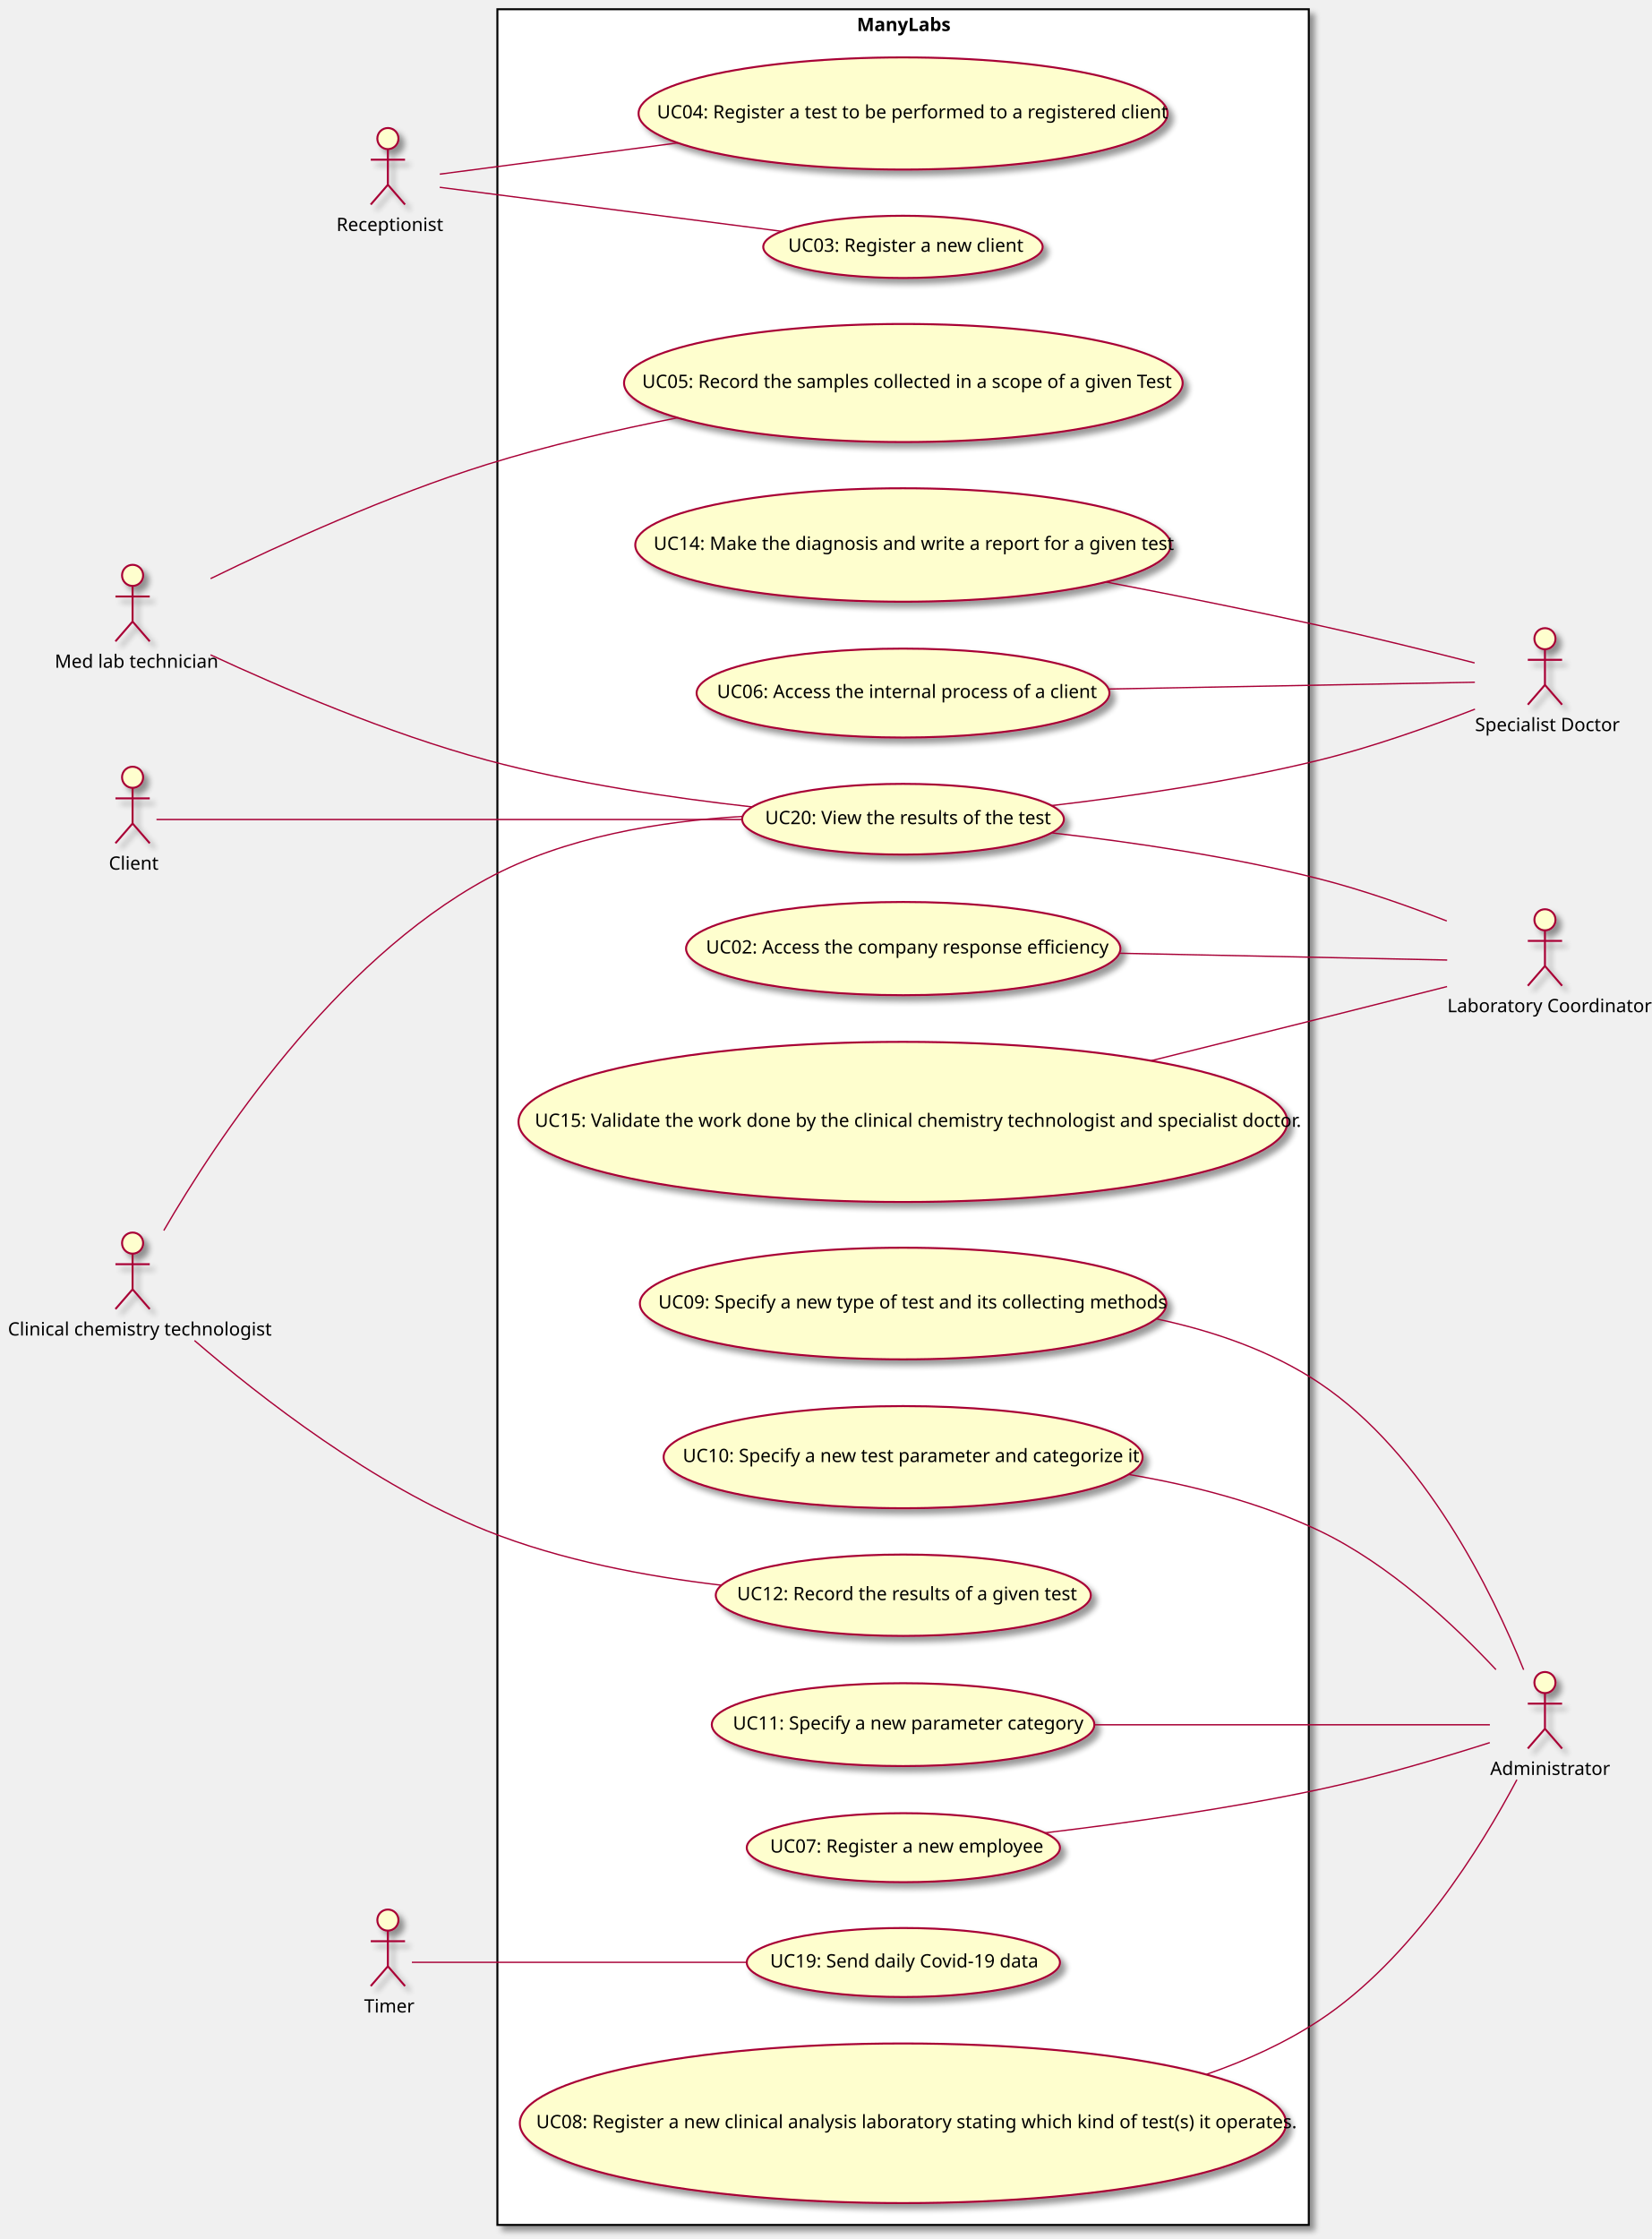
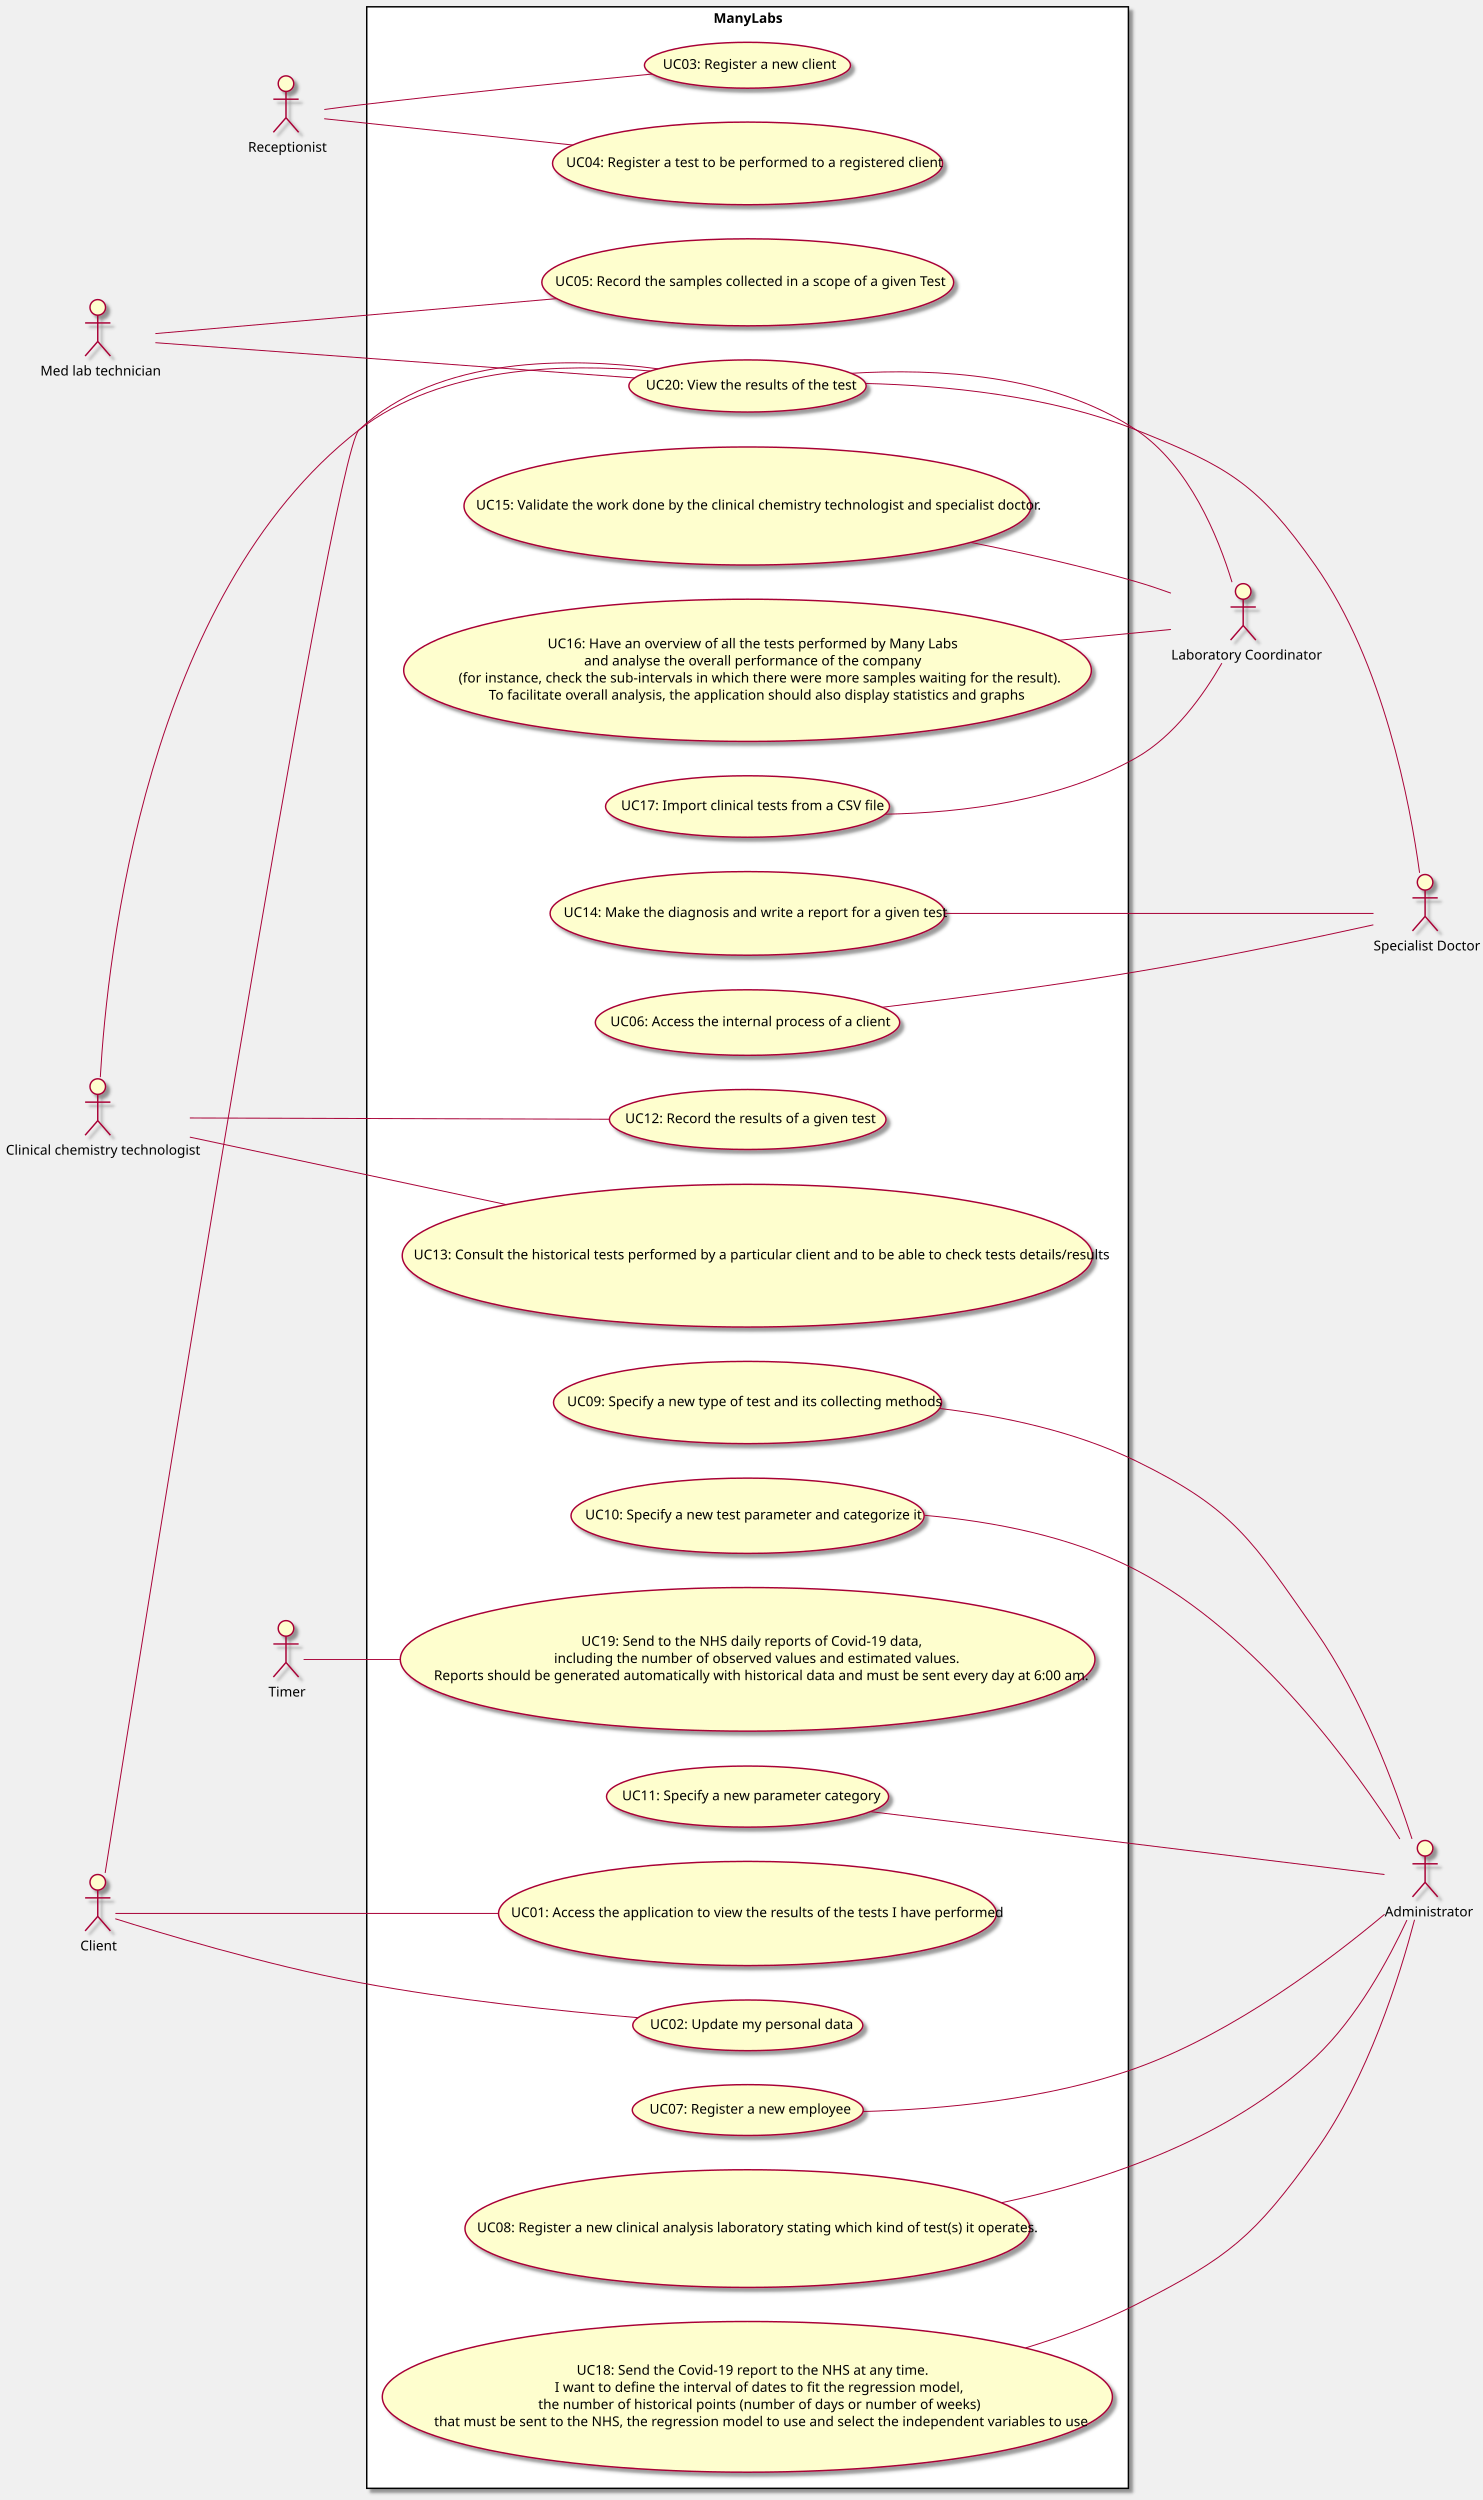
- <svg xmlns="http://www.w3.org/2000/svg" contentScriptType="application/ecmascript" contentStyleType="text/css" height="1018.8px" preserveAspectRatio="none" style="width:751px;height:1018px;" version="1.1" viewBox="0 0 751 1018" width="751.2px" zoomAndPan="magnify">
+ <svg xmlns="http://www.w3.org/2000/svg" contentScriptType="application/ecmascript" contentStyleType="text/css" height="2313px" preserveAspectRatio="none" style="width:1372px;height:2313px;background:#FFFFFF;" version="1.1" viewBox="0 0 1372 2313" width="1372.5px" zoomAndPan="magnify">
  <defs>
-     <filter height="300%" id="f1oys2m735qcxl" width="300%" x="-1" y="-1">
-       <feGaussianBlur result="blurOut" stdDeviation="1.2" />
+     <filter height="300%" id="f1253rzml5jozx" width="300%" x="-1" y="-1">
+       <feGaussianBlur result="blurOut" stdDeviation="1.8" />
      <feColorMatrix in="blurOut" result="blurOut2" type="matrix" values="0 0 0 0 0 0 0 0 0 0 0 0 0 0 0 0 0 0 .4 0" />
-       <feOffset dx="2.4" dy="2.4" in="blurOut2" result="blurOut3" />
+       <feOffset dx="3.6" dy="3.6" in="blurOut2" result="blurOut3" />
      <feBlend in="SourceGraphic" in2="blurOut3" mode="normal" />
    </filter>
  </defs>
  <g>
-     <rect fill="#FFFFFF" filter="url(#f1oys2m735qcxl)" height="1007.4" style="stroke:#000000;stroke-width:0.9;" width="369" x="226.2" y="4.2" />
-     <text fill="#000000" font-family="sans-serif" font-size="8.4" font-weight="bold" lengthAdjust="spacing" textLength="42" x="389.7" y="14.12">ManyLabs</text>
-     <ellipse cx="410.636" cy="112.247" fill="#FEFECE" filter="url(#f1oys2m735qcxl)" rx="63.536" ry="14.147" style="stroke:#A80036;stroke-width:0.9;" />
-     <text fill="#000000" font-family="sans-serif" font-size="8.4" lengthAdjust="spacing" textLength="104.4" x="358.436" y="114.484">UC03: Register a new client</text>
-     <ellipse cx="410.668" cy="372.474" fill="#FEFECE" filter="url(#f1oys2m735qcxl)" rx="73.168" ry="16.074" style="stroke:#A80036;stroke-width:0.9;" />
-     <text fill="#000000" font-family="sans-serif" font-size="8.4" lengthAdjust="spacing" textLength="125.4" x="347.968" y="374.711">UC20: View the results of the test</text>
-     <ellipse cx="410.682" cy="51.596" fill="#FEFECE" filter="url(#f1oys2m735qcxl)" rx="120.282" ry="25.496" style="stroke:#A80036;stroke-width:0.9;" />
-     <text fill="#000000" font-family="sans-serif" font-size="8.4" lengthAdjust="spacing" textLength="223.8" x="298.782" y="53.834">UC04: Register a test to be performed to a registered client</text>
-     <ellipse cx="410.645" cy="247.789" fill="#FEFECE" filter="url(#f1oys2m735qcxl)" rx="121.745" ry="25.789" style="stroke:#A80036;stroke-width:0.9;" />
-     <text fill="#000000" font-family="sans-serif" font-size="8.4" lengthAdjust="spacing" textLength="226.8" x="297.245" y="250.026">UC14: Make the diagnosis and write a report for a given test</text>
-     <ellipse cx="410.697" cy="592.679" fill="#FEFECE" filter="url(#f1oys2m735qcxl)" rx="119.697" ry="25.379" style="stroke:#A80036;stroke-width:0.9;" />
-     <text fill="#000000" font-family="sans-serif" font-size="8.4" lengthAdjust="spacing" textLength="222.6" x="299.397" y="594.917">UC09: Specify a new type of test and its collecting methods</text>
-     <ellipse cx="410.708" cy="662.522" fill="#FEFECE" filter="url(#f1oys2m735qcxl)" rx="108.908" ry="23.222" style="stroke:#A80036;stroke-width:0.9;" />
-     <text fill="#000000" font-family="sans-serif" font-size="8.4" lengthAdjust="spacing" textLength="200.4" x="310.508" y="664.759">UC10: Specify a new test parameter and categorize it</text>
-     <ellipse cx="410.698" cy="784.14" fill="#FEFECE" filter="url(#f1oys2m735qcxl)" rx="86.998" ry="18.84" style="stroke:#A80036;stroke-width:0.9;" />
-     <text fill="#000000" font-family="sans-serif" font-size="8.4" lengthAdjust="spacing" textLength="154.8" x="333.298" y="786.377">UC11: Specify a new parameter category</text>
-     <ellipse cx="410.67" cy="315.114" fill="#FEFECE" filter="url(#f1oys2m735qcxl)" rx="93.87" ry="20.214" style="stroke:#A80036;stroke-width:0.9;" />
-     <text fill="#000000" font-family="sans-serif" font-size="8.4" lengthAdjust="spacing" textLength="169.2" x="326.07" y="317.351">UC06: Access the internal process of a client</text>
-     <ellipse cx="410.767" cy="431.293" fill="#FEFECE" filter="url(#f1oys2m735qcxl)" rx="98.767" ry="21.193" style="stroke:#A80036;stroke-width:0.9;" />
-     <text fill="#000000" font-family="sans-serif" font-size="8.4" lengthAdjust="spacing" textLength="179.4" x="321.067" y="433.531">UC02: Access the company response efficiency</text>
-     <ellipse cx="410.818" cy="174.143" fill="#FEFECE" filter="url(#f1oys2m735qcxl)" rx="127.018" ry="26.843" style="stroke:#A80036;stroke-width:0.9;" />
-     <text fill="#000000" font-family="sans-serif" font-size="8.4" lengthAdjust="spacing" textLength="237.6" x="292.018" y="176.381">UC05: Record the samples collected in a scope of a given Test</text>
-     <ellipse cx="410.822" cy="892.284" fill="#FEFECE" filter="url(#f1oys2m735qcxl)" rx="71.222" ry="15.684" style="stroke:#A80036;stroke-width:0.9;" />
-     <text fill="#000000" font-family="sans-serif" font-size="8.4" lengthAdjust="spacing" textLength="121.2" x="350.221" y="894.521">UC19: Send daily Covid-19 data</text>
-     <ellipse cx="410.822" cy="840.084" fill="#FEFECE" filter="url(#f1oys2m735qcxl)" rx="71.222" ry="15.684" style="stroke:#A80036;stroke-width:0.9;" />
-     <text fill="#000000" font-family="sans-serif" font-size="8.4" lengthAdjust="spacing" textLength="121.2" x="350.221" y="842.321">UC07: Register a new employee</text>
-     <ellipse cx="410.635" cy="965.387" fill="#FEFECE" filter="url(#f1oys2m735qcxl)" rx="174.235" ry="36.287" style="stroke:#A80036;stroke-width:0.9;" />
-     <text fill="#000000" font-family="sans-serif" font-size="8.4" lengthAdjust="spacing" textLength="333.6" x="243.835" y="967.624">UC08: Register a new clinical analysis laboratory stating which kind of test(s) it operates.</text>
-     <ellipse cx="410.789" cy="725.298" fill="#FEFECE" filter="url(#f1oys2m735qcxl)" rx="85.289" ry="18.498" style="stroke:#A80036;stroke-width:0.9;" />
-     <text fill="#000000" font-family="sans-serif" font-size="8.4" lengthAdjust="spacing" textLength="151.2" x="335.189" y="727.535">UC12: Record the results of a given test</text>
-     <ellipse cx="410.628" cy="510.106" fill="#FEFECE" filter="url(#f1oys2m735qcxl)" rx="174.828" ry="36.406" style="stroke:#A80036;stroke-width:0.9;" />
-     <text fill="#000000" font-family="sans-serif" font-size="8.4" lengthAdjust="spacing" textLength="334.8" x="243.228" y="512.343">UC15: Validate the work done by the clinical chemistry technologist and specialist doctor.</text>
-     <ellipse cx="702.6" cy="765" fill="#FEFECE" filter="url(#f1oys2m735qcxl)" rx="4.8" ry="4.8" style="stroke:#A80036;stroke-width:0.9;" />
-     <path d="M702.6,769.8 L702.6,786 M694.8,774.6 L710.4,774.6 M702.6,786 L694.8,795 M702.6,786 L710.4,795 " fill="none" filter="url(#f1oys2m735qcxl)" style="stroke:#A80036;stroke-width:0.9;" />
-     <text fill="#000000" font-family="sans-serif" font-size="8.4" lengthAdjust="spacing" textLength="49.8" x="677.7" y="807.02">Administrator</text>
-     <ellipse cx="176.4" cy="63" fill="#FEFECE" filter="url(#f1oys2m735qcxl)" rx="4.8" ry="4.8" style="stroke:#A80036;stroke-width:0.9;" />
-     <path d="M176.4,67.8 L176.4,84 M168.6,72.6 L184.2,72.6 M176.4,84 L168.6,93 M176.4,84 L184.2,93 " fill="none" filter="url(#f1oys2m735qcxl)" style="stroke:#A80036;stroke-width:0.9;" />
-     <text fill="#000000" font-family="sans-serif" font-size="8.4" lengthAdjust="spacing" textLength="46.8" x="153" y="105.02">Receptionist</text>
-     <ellipse cx="60.3" cy="261.6" fill="#FEFECE" filter="url(#f1oys2m735qcxl)" rx="4.8" ry="4.8" style="stroke:#A80036;stroke-width:0.9;" />
-     <path d="M60.3,266.4 L60.3,282.6 M52.5,271.2 L68.1,271.2 M60.3,282.6 L52.5,291.6 M60.3,282.6 L68.1,291.6 " fill="none" filter="url(#f1oys2m735qcxl)" style="stroke:#A80036;stroke-width:0.9;" />
-     <text fill="#000000" font-family="sans-serif" font-size="8.4" lengthAdjust="spacing" textLength="70.8" x="24.9" y="303.62">Med lab technician</text>
-     <ellipse cx="60.3" cy="565.2" fill="#FEFECE" filter="url(#f1oys2m735qcxl)" rx="4.8" ry="4.8" style="stroke:#A80036;stroke-width:0.9;" />
-     <path d="M60.3,570 L60.3,586.2 M52.5,574.8 L68.1,574.8 M60.3,586.2 L52.5,595.2 M60.3,586.2 L68.1,595.2 " fill="none" filter="url(#f1oys2m735qcxl)" style="stroke:#A80036;stroke-width:0.9;" />
-     <text fill="#000000" font-family="sans-serif" font-size="8.4" lengthAdjust="spacing" textLength="113.4" x="3.6" y="607.22">Clinical chemistry technologist</text>
-     <ellipse cx="702.6" cy="290.4" fill="#FEFECE" filter="url(#f1oys2m735qcxl)" rx="4.8" ry="4.8" style="stroke:#A80036;stroke-width:0.9;" />
-     <path d="M702.6,295.2 L702.6,311.4 M694.8,300 L710.4,300 M702.6,311.4 L694.8,320.4 M702.6,311.4 L710.4,320.4 " fill="none" filter="url(#f1oys2m735qcxl)" style="stroke:#A80036;stroke-width:0.9;" />
-     <text fill="#000000" font-family="sans-serif" font-size="8.4" lengthAdjust="spacing" textLength="63.6" x="670.8" y="332.42">Specialist Doctor</text>
-     <ellipse cx="702.6" cy="418.2" fill="#FEFECE" filter="url(#f1oys2m735qcxl)" rx="4.8" ry="4.8" style="stroke:#A80036;stroke-width:0.9;" />
-     <path d="M702.6,423 L702.6,439.2 M694.8,427.8 L710.4,427.8 M702.6,439.2 L694.8,448.2 M702.6,439.2 L710.4,448.2 " fill="none" filter="url(#f1oys2m735qcxl)" style="stroke:#A80036;stroke-width:0.9;" />
-     <text fill="#000000" font-family="sans-serif" font-size="8.4" lengthAdjust="spacing" textLength="88.8" x="658.2" y="460.22">Laboratory Coordinator</text>
-     <ellipse cx="176.4" cy="873" fill="#FEFECE" filter="url(#f1oys2m735qcxl)" rx="4.8" ry="4.8" style="stroke:#A80036;stroke-width:0.9;" />
-     <path d="M176.4,877.8 L176.4,894 M168.6,882.6 L184.2,882.6 M176.4,894 L168.6,903 M176.4,894 L184.2,903 " fill="none" filter="url(#f1oys2m735qcxl)" style="stroke:#A80036;stroke-width:0.9;" />
-     <text fill="#000000" font-family="sans-serif" font-size="8.4" lengthAdjust="spacing" textLength="21.6" x="165.6" y="915.02">Timer</text>
-     <ellipse cx="60.3" cy="353.4" fill="#FEFECE" filter="url(#f1oys2m735qcxl)" rx="4.8" ry="4.8" style="stroke:#A80036;stroke-width:0.9;" />
-     <path d="M60.3,358.2 L60.3,374.4 M52.5,363 L68.1,363 M60.3,374.4 L52.5,383.4 M60.3,374.4 L68.1,383.4 " fill="none" filter="url(#f1oys2m735qcxl)" style="stroke:#A80036;stroke-width:0.9;" />
-     <text fill="#000000" font-family="sans-serif" font-size="8.4" lengthAdjust="spacing" textLength="21.6" x="49.5" y="395.42">Client</text>
-     <path d="M199.986,85.158 C235.824,89.772 306.006,98.802 355.368,105.156 " fill="none" id="Recp-UC03" style="stroke:#A80036;stroke-width:0.6;" />
-     <path d="M199.986,79.182 C225.372,75.852 267.99,70.254 308.232,64.974 " fill="none" id="Recp-UC04" style="stroke:#A80036;stroke-width:0.6;" />
-     <path d="M71.16,372.6 C109.974,372.6 250.002,372.6 337.47,372.6 " fill="none" id="Client-UC20" style="stroke:#A80036;stroke-width:0.6;" />
-     <path d="M503.154,264.648 C534,270.564 568.554,277.47 600,284.4 C623.778,289.638 650.496,296.268 670.62,301.41 " fill="none" id="UC14-Doc" style="stroke:#A80036;stroke-width:0.6;" />
-     <path d="M95.754,297.738 C127.71,312.564 176.712,333.57 221.4,345.6 C260.706,356.178 305.802,362.826 342.054,366.876 " fill="none" id="MedLab-UC20" style="stroke:#A80036;stroke-width:0.6;" />
-     <path d="M88.446,609.498 C118.71,635.562 169.89,675.36 221.4,696 C254.946,709.44 294.138,716.766 328.08,720.744 " fill="none" id="ClinTec-UC12" style="stroke:#A80036;stroke-width:0.6;" />
-     <path d="M74.484,559.482 C98.286,518.484 151.716,437.568 221.4,399.6 C256.638,380.4 300.822,373.332 337.584,371.208 " fill="none" id="ClinTec-UC20" style="stroke:#A80036;stroke-width:0.6;" />
-     <path d="M475.236,833.334 C511.962,828.942 558.828,822.366 600,813.6 C626.856,807.882 657.006,798.858 677.514,792.318 " fill="none" id="UC07-Adm" style="stroke:#A80036;stroke-width:0.6;" />
-     <path d="M548.694,943.122 C566.784,936.864 584.424,928.854 600,918.6 C642.078,890.892 673.656,839.742 689.85,809.166 " fill="none" id="UC08-Adm" style="stroke:#A80036;stroke-width:0.6;" />
-     <path d="M526.014,599.682 C551.91,605.184 578.166,614.202 600,628.8 C648.024,660.9 678.756,724.086 692.904,759.192 " fill="none" id="UC09-Adm" style="stroke:#A80036;stroke-width:0.6;" />
-     <path d="M497.73,784.2 C559.488,784.2 638.328,784.2 677.55,784.2 " fill="none" id="UC11-Adm" style="stroke:#A80036;stroke-width:0.6;" />
-     <path d="M513.06,670.338 C542.136,675.276 573.186,683.226 600,696 C631.704,711.102 661.272,738.786 680.322,759.126 " fill="none" id="UC10-Adm" style="stroke:#A80036;stroke-width:0.6;" />
-     <path d="M308.478,189.888 C279.99,195.456 249.216,202.536 221.4,211.2 C176.742,225.108 127.734,247.47 95.766,263.082 " fill="none" id="UC05-MedLab" style="stroke:#A80036;stroke-width:0.6;" />
-     <path d="M504.276,313.272 C561.504,312.21 631.236,310.914 670.734,310.182 " fill="none" id="UC06-Doc" style="stroke:#A80036;stroke-width:0.6;" />
-     <path d="M478.284,366.27 C514.626,362.022 560.148,355.38 600,345.6 C624.258,339.648 650.838,330.162 670.788,322.422 " fill="none" id="UC20-Doc" style="stroke:#A80036;stroke-width:0.6;" />
-     <path d="M509.112,433.416 C559.65,434.46 618.804,435.684 658.146,436.494 " fill="none" id="UC02-LabCod" style="stroke:#A80036;stroke-width:0.6;" />
-     <path d="M478.566,378.708 C514.89,382.884 560.304,389.526 600,399.6 C619.404,404.526 640.224,411.852 657.966,418.746 " fill="none" id="UC20-LabCod" style="stroke:#A80036;stroke-width:0.6;" />
-     <path d="M523.578,482.244 C548.73,476.004 575.28,469.392 600,463.2 C619.05,458.43 640.086,453.114 658.08,448.554 " fill="none" id="UC15-LabCod" style="stroke:#A80036;stroke-width:0.6;" />
-     <path d="M187.314,892.2 C213.528,892.2 284.496,892.2 339.36,892.2 " fill="none" id="Timer-UC19" style="stroke:#A80036;stroke-width:0.6;" />
+     <rect fill="#FFFFFF" filter="url(#f1253rzml5jozx)" height="2295.9" style="stroke:#000000;stroke-width:1.35;" width="704.7" x="339.3" y="6.3" />
+     <text fill="#000000" font-family="sans-serif" font-size="12.6" font-weight="bold" lengthAdjust="spacing" textLength="63" x="660.15" y="21.18">ManyLabs</text>
+     <ellipse cx="691.554" cy="60.371" fill="#FEFECE" filter="url(#f1253rzml5jozx)" rx="95.304" ry="21.221" style="stroke:#A80036;stroke-width:1.35;" />
+     <text fill="#000000" font-family="sans-serif" font-size="12.6" lengthAdjust="spacing" textLength="156.6" x="613.254" y="63.727">UC03: Register a new client</text>
+     <ellipse cx="691.602" cy="357.11" fill="#FEFECE" filter="url(#f1253rzml5jozx)" rx="109.752" ry="24.11" style="stroke:#A80036;stroke-width:1.35;" />
+     <text fill="#000000" font-family="sans-serif" font-size="12.6" lengthAdjust="spacing" textLength="188.1" x="597.552" y="360.466">UC20: View the results of the test</text>
+     <ellipse cx="691.623" cy="151.195" fill="#FEFECE" filter="url(#f1253rzml5jozx)" rx="180.423" ry="38.245" style="stroke:#A80036;stroke-width:1.35;" />
+     <text fill="#000000" font-family="sans-serif" font-size="12.6" lengthAdjust="spacing" textLength="335.7" x="523.773" y="154.55">UC04: Register a test to be performed to a registered client</text>
+     <ellipse cx="691.567" cy="845.083" fill="#FEFECE" filter="url(#f1253rzml5jozx)" rx="182.617" ry="38.683" style="stroke:#A80036;stroke-width:1.35;" />
+     <text fill="#000000" font-family="sans-serif" font-size="12.6" lengthAdjust="spacing" textLength="340.2" x="521.467" y="848.439">UC14: Make the diagnosis and write a report for a given test</text>
+     <ellipse cx="691.646" cy="1297.619" fill="#FEFECE" filter="url(#f1253rzml5jozx)" rx="179.546" ry="38.069" style="stroke:#A80036;stroke-width:1.35;" />
+     <text fill="#000000" font-family="sans-serif" font-size="12.6" lengthAdjust="spacing" textLength="333.9" x="524.696" y="1300.975">UC09: Specify a new type of test and its collecting methods</text>
+     <ellipse cx="691.662" cy="1402.382" fill="#FEFECE" filter="url(#f1253rzml5jozx)" rx="163.362" ry="34.832" style="stroke:#A80036;stroke-width:1.35;" />
+     <text fill="#000000" font-family="sans-serif" font-size="12.6" lengthAdjust="spacing" textLength="300.6" x="541.362" y="1405.738">UC10: Specify a new test parameter and categorize it</text>
+     <ellipse cx="691.647" cy="1662.209" fill="#FEFECE" filter="url(#f1253rzml5jozx)" rx="130.497" ry="28.259" style="stroke:#A80036;stroke-width:1.35;" />
+     <text fill="#000000" font-family="sans-serif" font-size="12.6" lengthAdjust="spacing" textLength="232.2" x="575.547" y="1665.565">UC11: Specify a new parameter category</text>
+     <ellipse cx="691.606" cy="946.071" fill="#FEFECE" filter="url(#f1253rzml5jozx)" rx="140.805" ry="30.321" style="stroke:#A80036;stroke-width:1.35;" />
+     <text fill="#000000" font-family="sans-serif" font-size="12.6" lengthAdjust="spacing" textLength="253.8" x="564.706" y="949.427">UC06: Access the internal process of a client</text>
+     <ellipse cx="691.866" cy="1873.843" fill="#FEFECE" filter="url(#f1253rzml5jozx)" rx="106.416" ry="23.443" style="stroke:#A80036;stroke-width:1.35;" />
+     <text fill="#000000" font-family="sans-serif" font-size="12.6" lengthAdjust="spacing" textLength="180.9" x="601.416" y="1877.199">UC02: Update my personal data</text>
+     <ellipse cx="691.827" cy="261.215" fill="#FEFECE" filter="url(#f1253rzml5jozx)" rx="190.526" ry="40.265" style="stroke:#A80036;stroke-width:1.35;" />
+     <text fill="#000000" font-family="sans-serif" font-size="12.6" lengthAdjust="spacing" textLength="356.4" x="513.626" y="264.571">UC05: Record the samples collected in a scope of a given Test</text>
+     <ellipse cx="691.699" cy="1535.23" fill="#FEFECE" filter="url(#f1253rzml5jozx)" rx="321.349" ry="66.43" style="stroke:#A80036;stroke-width:1.35;" />
+     <text fill="#000000" font-family="sans-serif" font-size="12.6" lengthAdjust="spacing" textLength="307.8" x="537.799" y="1522.737">UC19: Send to the NHS daily reports of Covid-19 data,</text>
+     <text fill="#000000" font-family="sans-serif" font-size="12.6" lengthAdjust="spacing" textLength="358.2" x="512.599" y="1538.585">including the number of observed values and estimated values.</text>
+     <text fill="#000000" font-family="sans-serif" font-size="12.6" lengthAdjust="spacing" textLength="580.5" x="401.449" y="1554.434">Reports should be generated automatically with historical data and must be sent every day at 6:00 am.</text>
+     <ellipse cx="691.832" cy="1952.226" fill="#FEFECE" filter="url(#f1253rzml5jozx)" rx="106.832" ry="23.526" style="stroke:#A80036;stroke-width:1.35;" />
+     <text fill="#000000" font-family="sans-serif" font-size="12.6" lengthAdjust="spacing" textLength="181.8" x="600.932" y="1955.582">UC07: Register a new employee</text>
+     <ellipse cx="691.553" cy="2061.881" fill="#FEFECE" filter="url(#f1253rzml5jozx)" rx="261.353" ry="54.431" style="stroke:#A80036;stroke-width:1.35;" />
+     <text fill="#000000" font-family="sans-serif" font-size="12.6" lengthAdjust="spacing" textLength="500.4" x="441.353" y="2065.236">UC08: Register a new clinical analysis laboratory stating which kind of test(s) it operates.</text>
+     <ellipse cx="691.783" cy="1035.747" fill="#FEFECE" filter="url(#f1253rzml5jozx)" rx="127.933" ry="27.747" style="stroke:#A80036;stroke-width:1.35;" />
+     <text fill="#000000" font-family="sans-serif" font-size="12.6" lengthAdjust="spacing" textLength="226.8" x="578.383" y="1039.102">UC12: Record the results of a given test</text>
+     <ellipse cx="691.542" cy="468.158" fill="#FEFECE" filter="url(#f1253rzml5jozx)" rx="262.242" ry="54.608" style="stroke:#A80036;stroke-width:1.35;" />
+     <text fill="#000000" font-family="sans-serif" font-size="12.6" lengthAdjust="spacing" textLength="502.2" x="440.442" y="471.514">UC15: Validate the work done by the clinical chemistry technologist and specialist doctor.</text>
+     <ellipse cx="691.526" cy="1770.365" fill="#FEFECE" filter="url(#f1253rzml5jozx)" rx="230.276" ry="48.215" style="stroke:#A80036;stroke-width:1.35;" />
+     <text fill="#000000" font-family="sans-serif" font-size="12.6" lengthAdjust="spacing" textLength="437.4" x="472.826" y="1773.721">UC01: Access the application to view the results of the tests I have performed</text>
+     <ellipse cx="691.439" cy="1161.768" fill="#FEFECE" filter="url(#f1253rzml5jozx)" rx="319.289" ry="66.018" style="stroke:#A80036;stroke-width:1.35;" />
+     <text fill="#000000" font-family="sans-serif" font-size="12.6" lengthAdjust="spacing" textLength="617.4" x="382.739" y="1165.123">UC13: Consult the historical tests performed by a particular client and to be able to check tests details/results</text>
+     <ellipse cx="691.609" cy="620.182" fill="#FEFECE" filter="url(#f1253rzml5jozx)" rx="318.109" ry="65.782" style="stroke:#A80036;stroke-width:1.35;" />
+     <text fill="#000000" font-family="sans-serif" font-size="12.6" lengthAdjust="spacing" textLength="366.3" x="506.659" y="599.765">UC16: Have an overview of all the tests performed by Many Labs</text>
+     <text fill="#000000" font-family="sans-serif" font-size="12.6" lengthAdjust="spacing" textLength="298.8" x="540.409" y="615.613">and analyse the overall performance of the company</text>
+     <text fill="#000000" font-family="sans-serif" font-size="12.6" lengthAdjust="spacing" textLength="531" x="424.309" y="631.462">(for instance, check the sub-intervals in which there were more samples waiting for the result).</text>
+     <text fill="#000000" font-family="sans-serif" font-size="12.6" lengthAdjust="spacing" textLength="478.8" x="452.209" y="647.31">To facilitate overall analysis, the application should also display statistics and graphs</text>
+     <ellipse cx="691.603" cy="746.181" fill="#FEFECE" filter="url(#f1253rzml5jozx)" rx="131.353" ry="28.431" style="stroke:#A80036;stroke-width:1.35;" />
+     <text fill="#000000" font-family="sans-serif" font-size="12.6" lengthAdjust="spacing" textLength="234" x="574.603" y="749.536">UC17: Import clinical tests from a CSV file</text>
+     <ellipse cx="691.453" cy="2217.561" fill="#FEFECE" filter="url(#f1253rzml5jozx)" rx="337.753" ry="69.71" style="stroke:#A80036;stroke-width:1.35;" />
+     <text fill="#000000" font-family="sans-serif" font-size="12.6" lengthAdjust="spacing" textLength="315.9" x="533.503" y="2197.144">UC18: Send the Covid-19 report to the NHS at any time.</text>
+     <text fill="#000000" font-family="sans-serif" font-size="12.6" lengthAdjust="spacing" textLength="356.4" x="513.253" y="2212.992">I want to define the interval of dates to fit the regression model,</text>
+     <text fill="#000000" font-family="sans-serif" font-size="12.6" lengthAdjust="spacing" textLength="387" x="497.953" y="2228.84">the number of historical points (number of days or number of weeks)</text>
+     <text fill="#000000" font-family="sans-serif" font-size="12.6" lengthAdjust="spacing" textLength="579.6" x="401.653" y="2244.689">that must be sent to the NHS, the regression model to use and select the independent variables to use</text>
+     <ellipse cx="1318.5" cy="1710" fill="#FEFECE" filter="url(#f1253rzml5jozx)" rx="7.2" ry="7.2" style="stroke:#A80036;stroke-width:1.35;" />
+     <path d="M1318.5,1717.2 L1318.5,1741.5 M1306.8,1724.4 L1330.2,1724.4 M1318.5,1741.5 L1306.8,1755 M1318.5,1741.5 L1330.2,1755 " fill="none" filter="url(#f1253rzml5jozx)" style="stroke:#A80036;stroke-width:1.35;" />
+     <text fill="#000000" font-family="sans-serif" font-size="12.6" lengthAdjust="spacing" textLength="74.7" x="1281.15" y="1773.03">Administrator</text>
+     <ellipse cx="264.6" cy="77.4" fill="#FEFECE" filter="url(#f1253rzml5jozx)" rx="7.2" ry="7.2" style="stroke:#A80036;stroke-width:1.35;" />
+     <path d="M264.6,84.6 L264.6,108.9 M252.9,91.8 L276.3,91.8 M264.6,108.9 L252.9,122.4 M264.6,108.9 L276.3,122.4 " fill="none" filter="url(#f1253rzml5jozx)" style="stroke:#A80036;stroke-width:1.35;" />
+     <text fill="#000000" font-family="sans-serif" font-size="12.6" lengthAdjust="spacing" textLength="70.2" x="229.5" y="140.43">Receptionist</text>
+     <ellipse cx="90.45" cy="284.4" fill="#FEFECE" filter="url(#f1253rzml5jozx)" rx="7.2" ry="7.2" style="stroke:#A80036;stroke-width:1.35;" />
+     <path d="M90.45,291.6 L90.45,315.9 M78.75,298.8 L102.15,298.8 M90.45,315.9 L78.75,329.4 M90.45,315.9 L102.15,329.4 " fill="none" filter="url(#f1253rzml5jozx)" style="stroke:#A80036;stroke-width:1.35;" />
+     <text fill="#000000" font-family="sans-serif" font-size="12.6" lengthAdjust="spacing" textLength="106.2" x="37.35" y="347.43">Med lab technician</text>
+     <ellipse cx="90.45" cy="1005.3" fill="#FEFECE" filter="url(#f1253rzml5jozx)" rx="7.2" ry="7.2" style="stroke:#A80036;stroke-width:1.35;" />
+     <path d="M90.45,1012.5 L90.45,1036.8 M78.75,1019.7 L102.15,1019.7 M90.45,1036.8 L78.75,1050.3 M90.45,1036.8 L102.15,1050.3 " fill="none" filter="url(#f1253rzml5jozx)" style="stroke:#A80036;stroke-width:1.35;" />
+     <text fill="#000000" font-family="sans-serif" font-size="12.6" lengthAdjust="spacing" textLength="170.1" x="5.4" y="1068.33">Clinical chemistry technologist</text>
+     <ellipse cx="1318.5" cy="816.3" fill="#FEFECE" filter="url(#f1253rzml5jozx)" rx="7.2" ry="7.2" style="stroke:#A80036;stroke-width:1.35;" />
+     <path d="M1318.5,823.5 L1318.5,847.8 M1306.8,830.7 L1330.2,830.7 M1318.5,847.8 L1306.8,861.3 M1318.5,847.8 L1330.2,861.3 " fill="none" filter="url(#f1253rzml5jozx)" style="stroke:#A80036;stroke-width:1.35;" />
+     <text fill="#000000" font-family="sans-serif" font-size="12.6" lengthAdjust="spacing" textLength="95.4" x="1270.8" y="879.33">Specialist Doctor</text>
+     <ellipse cx="1150.2" cy="547.2" fill="#FEFECE" filter="url(#f1253rzml5jozx)" rx="7.2" ry="7.2" style="stroke:#A80036;stroke-width:1.35;" />
+     <path d="M1150.2,554.4 L1150.2,578.7 M1138.5,561.6 L1161.9,561.6 M1150.2,578.7 L1138.5,592.2 M1150.2,578.7 L1161.9,592.2 " fill="none" filter="url(#f1253rzml5jozx)" style="stroke:#A80036;stroke-width:1.35;" />
+     <text fill="#000000" font-family="sans-serif" font-size="12.6" lengthAdjust="spacing" textLength="133.2" x="1083.6" y="610.23">Laboratory Coordinator</text>
+     <ellipse cx="264.6" cy="1506.6" fill="#FEFECE" filter="url(#f1253rzml5jozx)" rx="7.2" ry="7.2" style="stroke:#A80036;stroke-width:1.35;" />
+     <path d="M264.6,1513.8 L264.6,1538.1 M252.9,1521 L276.3,1521 M264.6,1538.1 L252.9,1551.6 M264.6,1538.1 L276.3,1551.6 " fill="none" filter="url(#f1253rzml5jozx)" style="stroke:#A80036;stroke-width:1.35;" />
+     <text fill="#000000" font-family="sans-serif" font-size="12.6" lengthAdjust="spacing" textLength="32.4" x="248.4" y="1569.63">Timer</text>
+     <ellipse cx="90.45" cy="1741.5" fill="#FEFECE" filter="url(#f1253rzml5jozx)" rx="7.2" ry="7.2" style="stroke:#A80036;stroke-width:1.35;" />
+     <path d="M90.45,1748.7 L90.45,1773 M78.75,1755.9 L102.15,1755.9 M90.45,1773 L78.75,1786.5 M90.45,1773 L102.15,1786.5 " fill="none" filter="url(#f1253rzml5jozx)" style="stroke:#A80036;stroke-width:1.35;" />
+     <text fill="#000000" font-family="sans-serif" font-size="12.6" lengthAdjust="spacing" textLength="32.4" x="74.25" y="1804.53">Client</text>
+     <path d="M300.042,101.322 C310.347,99.918 321.669,98.442 332.1,97.2 C424.557,86.202 530.658,75.528 603.333,68.508 " fill="none" id="Recp-UC03" style="stroke:#A80036;stroke-width:0.9;" />
+     <path d="M299.943,109.845 C349.866,115.128 445.599,125.262 529.812,134.172 " fill="none" id="Recp-UC04" style="stroke:#A80036;stroke-width:0.9;" />
+     <path d="M97.281,1732.869 C131.868,1515.249 306.711,421.677 332.1,397.8 C405.36,328.896 527.733,330.471 608.841,341.235 " fill="none" id="Client-UC20" style="stroke:#A80036;stroke-width:0.9;" />
+     <path d="M106.767,1770.3 C156.843,1770.3 319.797,1770.3 460.89,1770.3 " fill="none" id="Client-UC01" style="stroke:#A80036;stroke-width:0.9;" />
+     <path d="M106.659,1775.223 C144.486,1787.193 245.592,1818.036 332.1,1834.2 C418.464,1850.337 517.842,1860.678 590.058,1866.726 " fill="none" id="Client-UC02" style="stroke:#A80036;stroke-width:0.9;" />
+     <path d="M874.602,845.1 C1011.006,845.1 1187.838,845.1 1270.773,845.1 " fill="none" id="UC14-Doc" style="stroke:#A80036;stroke-width:0.9;" />
+     <path d="M143.757,317.052 C242.595,324.324 458.181,340.191 587.223,349.686 " fill="none" id="MedLab-UC20" style="stroke:#A80036;stroke-width:0.9;" />
+     <path d="M175.644,1034.352 C276.651,1034.658 446.877,1035.171 563.814,1035.522 " fill="none" id="ClinTec-UC12" style="stroke:#A80036;stroke-width:0.9;" />
+     <path d="M92.79,996.606 C99.288,884.619 135.108,550.926 332.1,397.8 C408.285,338.58 522.603,335.952 601.596,343.26 " fill="none" id="ClinTec-UC20" style="stroke:#A80036;stroke-width:0.9;" />
+     <path d="M175.644,1052.073 C251.496,1068.246 366.39,1092.744 468.441,1114.497 " fill="none" id="ClinTec-UC13" style="stroke:#A80036;stroke-width:0.9;" />
+     <path d="M798.246,1953.603 C871.263,1951.569 969.534,1942.641 1051.2,1913.4 C1141.785,1880.964 1232.307,1811.961 1280.997,1771.083 " fill="none" id="UC07-Adm" style="stroke:#A80036;stroke-width:0.9;" />
+     <path d="M926.667,2037.942 C1026.792,2016.837 1138.419,1977.327 1216.8,1903.5 C1255.482,1867.068 1284.903,1812.618 1301.706,1776.42 " fill="none" id="UC08-Adm" style="stroke:#A80036;stroke-width:0.9;" />
+     <path d="M869.463,1303.119 C929.502,1310.373 995.445,1324.629 1051.2,1351.8 C1142.262,1396.179 1158.534,1425.537 1216.8,1508.4 C1260.252,1570.185 1291.005,1653.687 1306.386,1701.333 " fill="none" id="UC09-Adm" style="stroke:#A80036;stroke-width:0.9;" />
+     <path d="M805.743,1676.151 C949.455,1693.746 1189.674,1723.14 1280.925,1734.309 " fill="none" id="UC11-Adm" style="stroke:#A80036;stroke-width:0.9;" />
+     <path d="M855.423,1401.984 C919.431,1407.663 991.674,1421.577 1051.2,1452.6 C1164.375,1511.577 1254.996,1638.279 1295.154,1701.432 " fill="none" id="UC10-Adm" style="stroke:#A80036;stroke-width:0.9;" />
+     <path d="M948.951,2172.249 C984.267,2161.512 1019.313,2148.3 1051.2,2132.1 C1137.447,2088.261 1160.388,2069.406 1216.8,1990.8 C1265.562,1922.85 1295.163,1827.981 1308.735,1776.186 " fill="none" id="UC18-Adm" style="stroke:#A80036;stroke-width:0.9;" />
+     <path d="M515.439,276.264 C388.71,287.307 225.909,301.482 143.757,308.637 " fill="none" id="UC05-MedLab" style="stroke:#A80036;stroke-width:0.9;" />
+     <path d="M816.525,931.896 C885.753,923.535 973.467,912.033 1051.2,899.1 C1128.474,886.239 1217.547,867.357 1270.629,855.666 " fill="none" id="UC06-Doc" style="stroke:#A80036;stroke-width:0.9;" />
+     <path d="M800.91,354.78 C874.008,356.589 971.325,365.922 1051.2,397.8 C1136.871,431.991 1163.691,447.48 1216.8,522.9 C1280.07,612.756 1304.73,743.823 1313.397,807.543 " fill="none" id="UC20-Doc" style="stroke:#A80036;stroke-width:0.9;" />
+     <path d="M787.482,345.384 C864.855,340.659 973.62,345.852 1051.2,397.8 C1100.349,430.713 1127.178,496.845 1139.859,538.632 " fill="none" id="UC20-LabCod" style="stroke:#A80036;stroke-width:0.9;" />
+     <path d="M897.678,501.759 C948.276,511.83 1002.042,524.034 1051.2,538.2 C1061.721,541.233 1072.701,544.923 1083.348,548.784 " fill="none" id="UC15-LabCod" style="stroke:#A80036;stroke-width:0.9;" />
+     <path d="M980.199,592.326 C1018.557,588.627 1054.521,585.153 1083.33,582.372 " fill="none" id="UC16-LabCod" style="stroke:#A80036;stroke-width:0.9;" />
+     <path d="M819.027,753.3 C891.297,751.977 981.171,740.763 1051.2,701.1 C1086.624,681.039 1113.795,642.564 1130.463,613.557 " fill="none" id="UC17-LabCod" style="stroke:#A80036;stroke-width:0.9;" />
+     <path d="M280.89,1535.4 C298.899,1535.4 331.299,1535.4 370.26,1535.4 " fill="none" id="Timer-UC19" style="stroke:#A80036;stroke-width:0.9;" />
  </g>
</svg>
